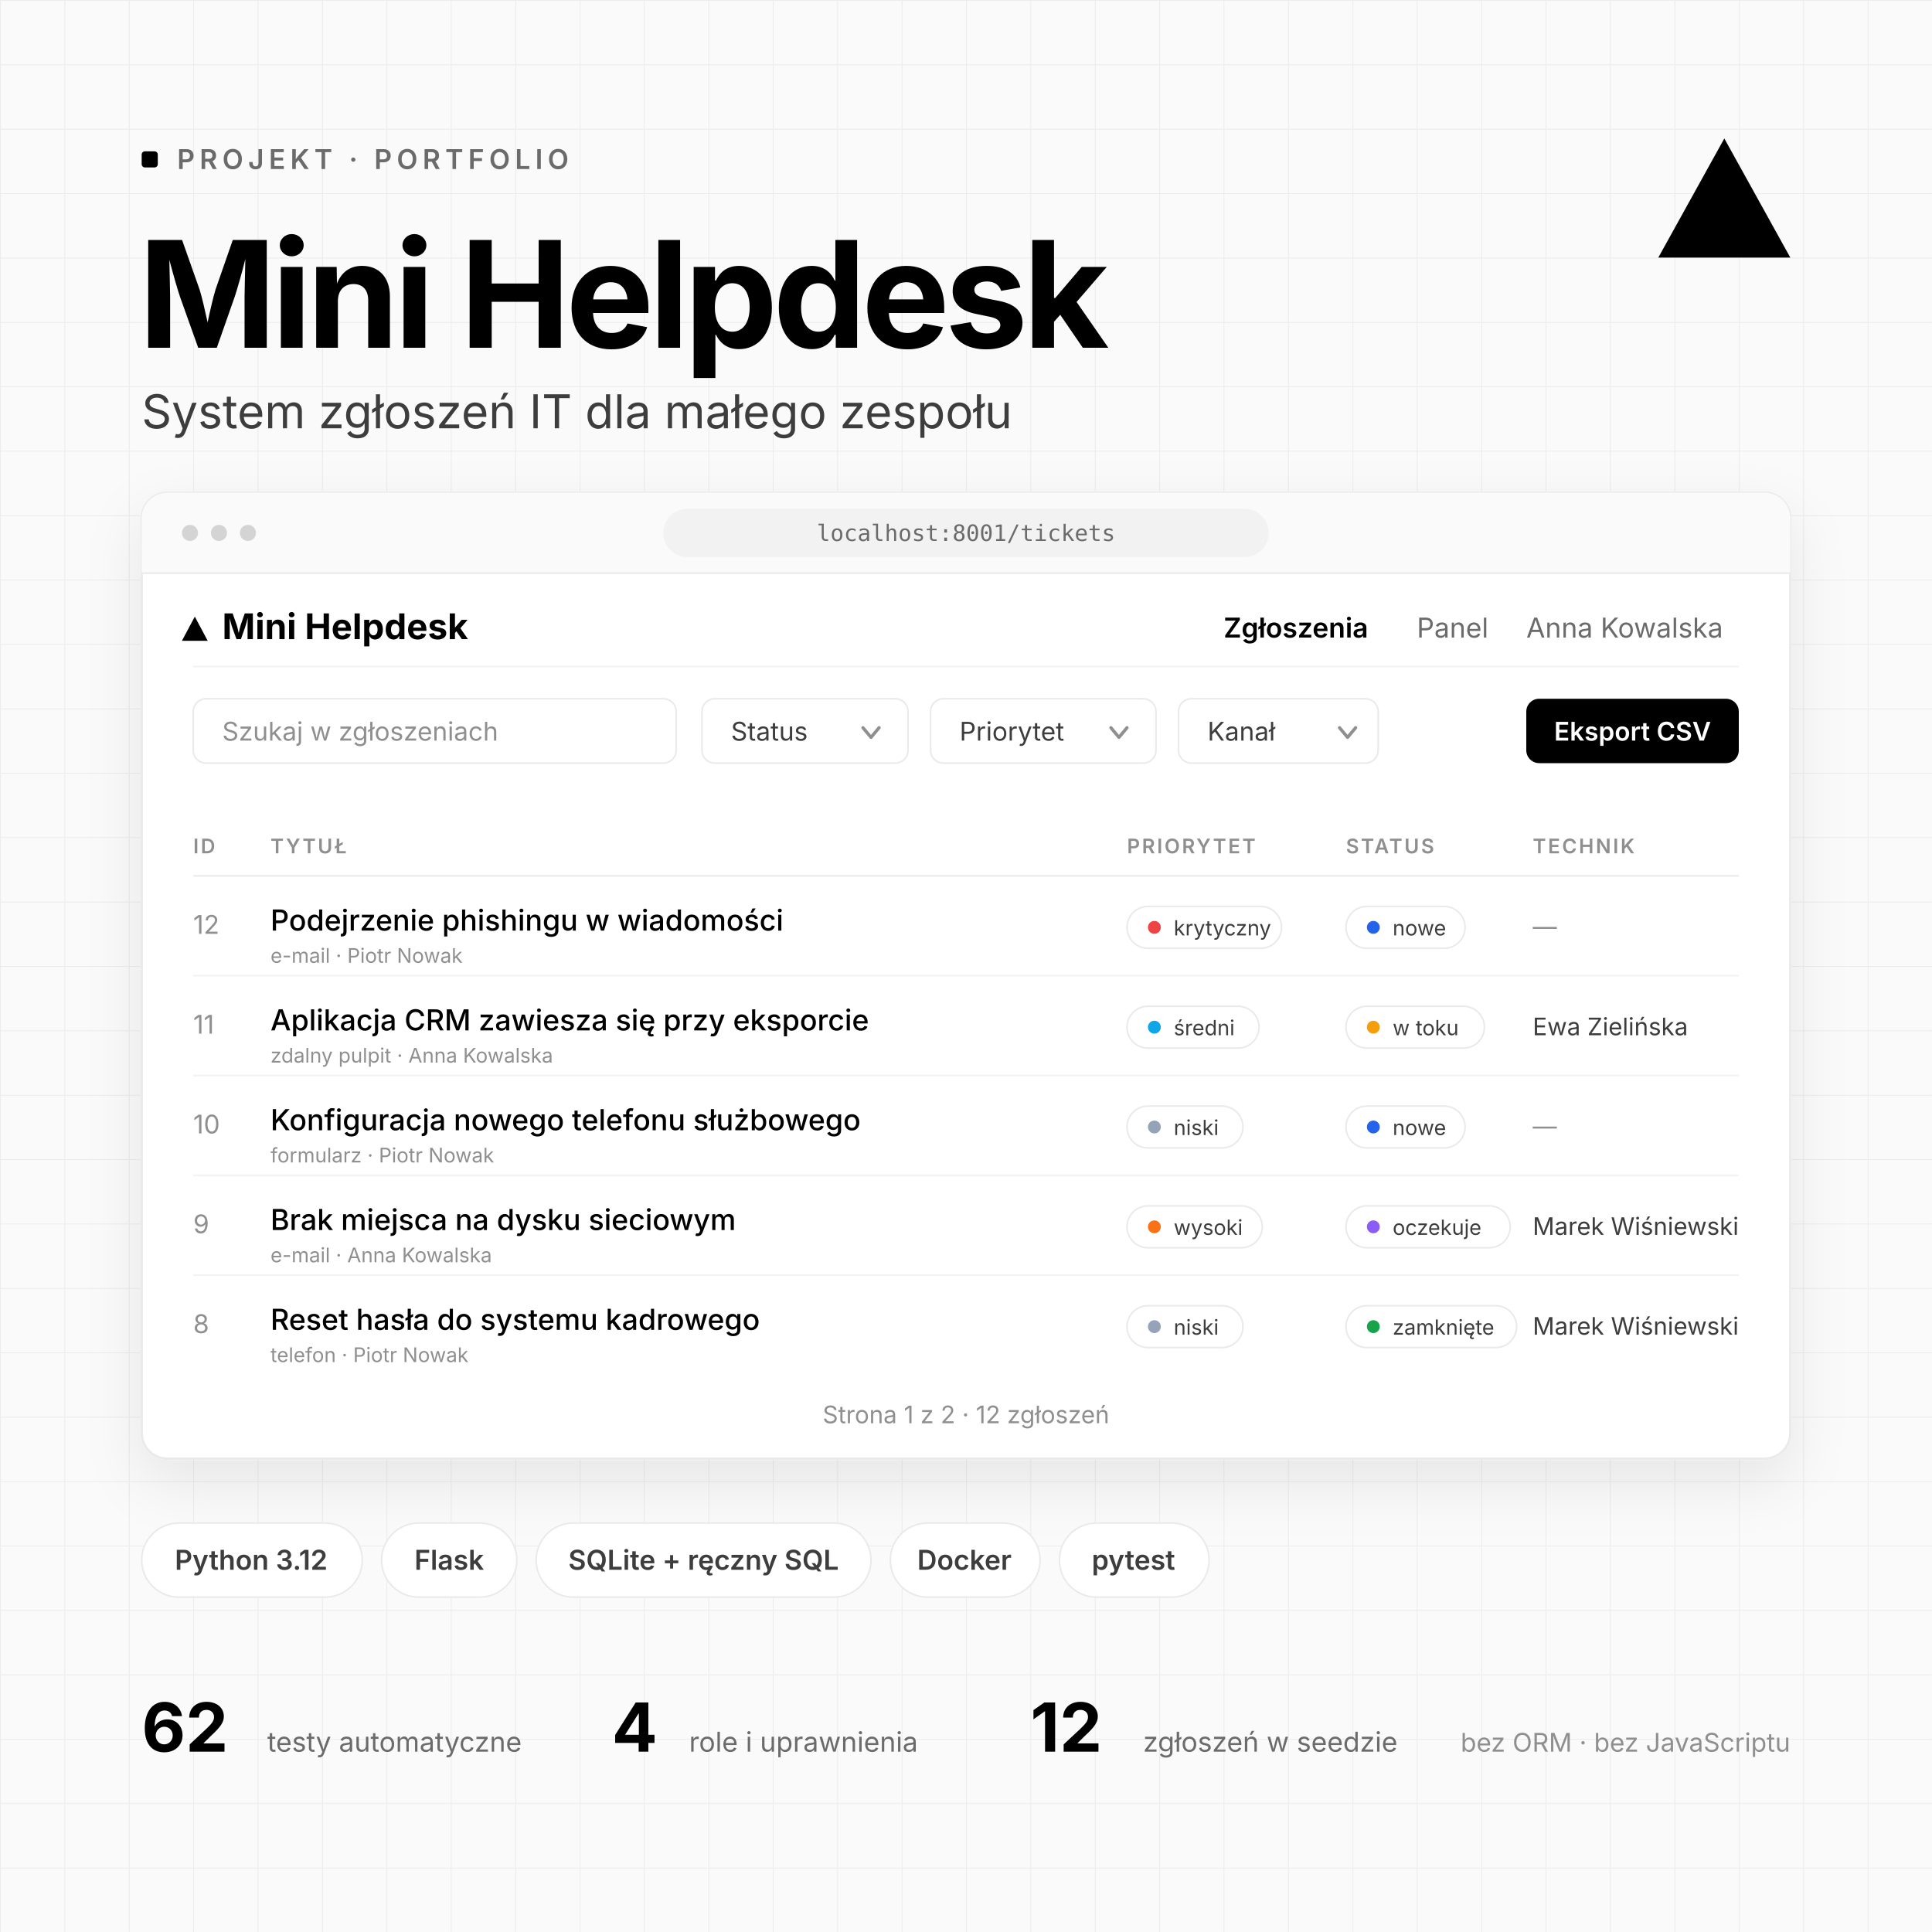
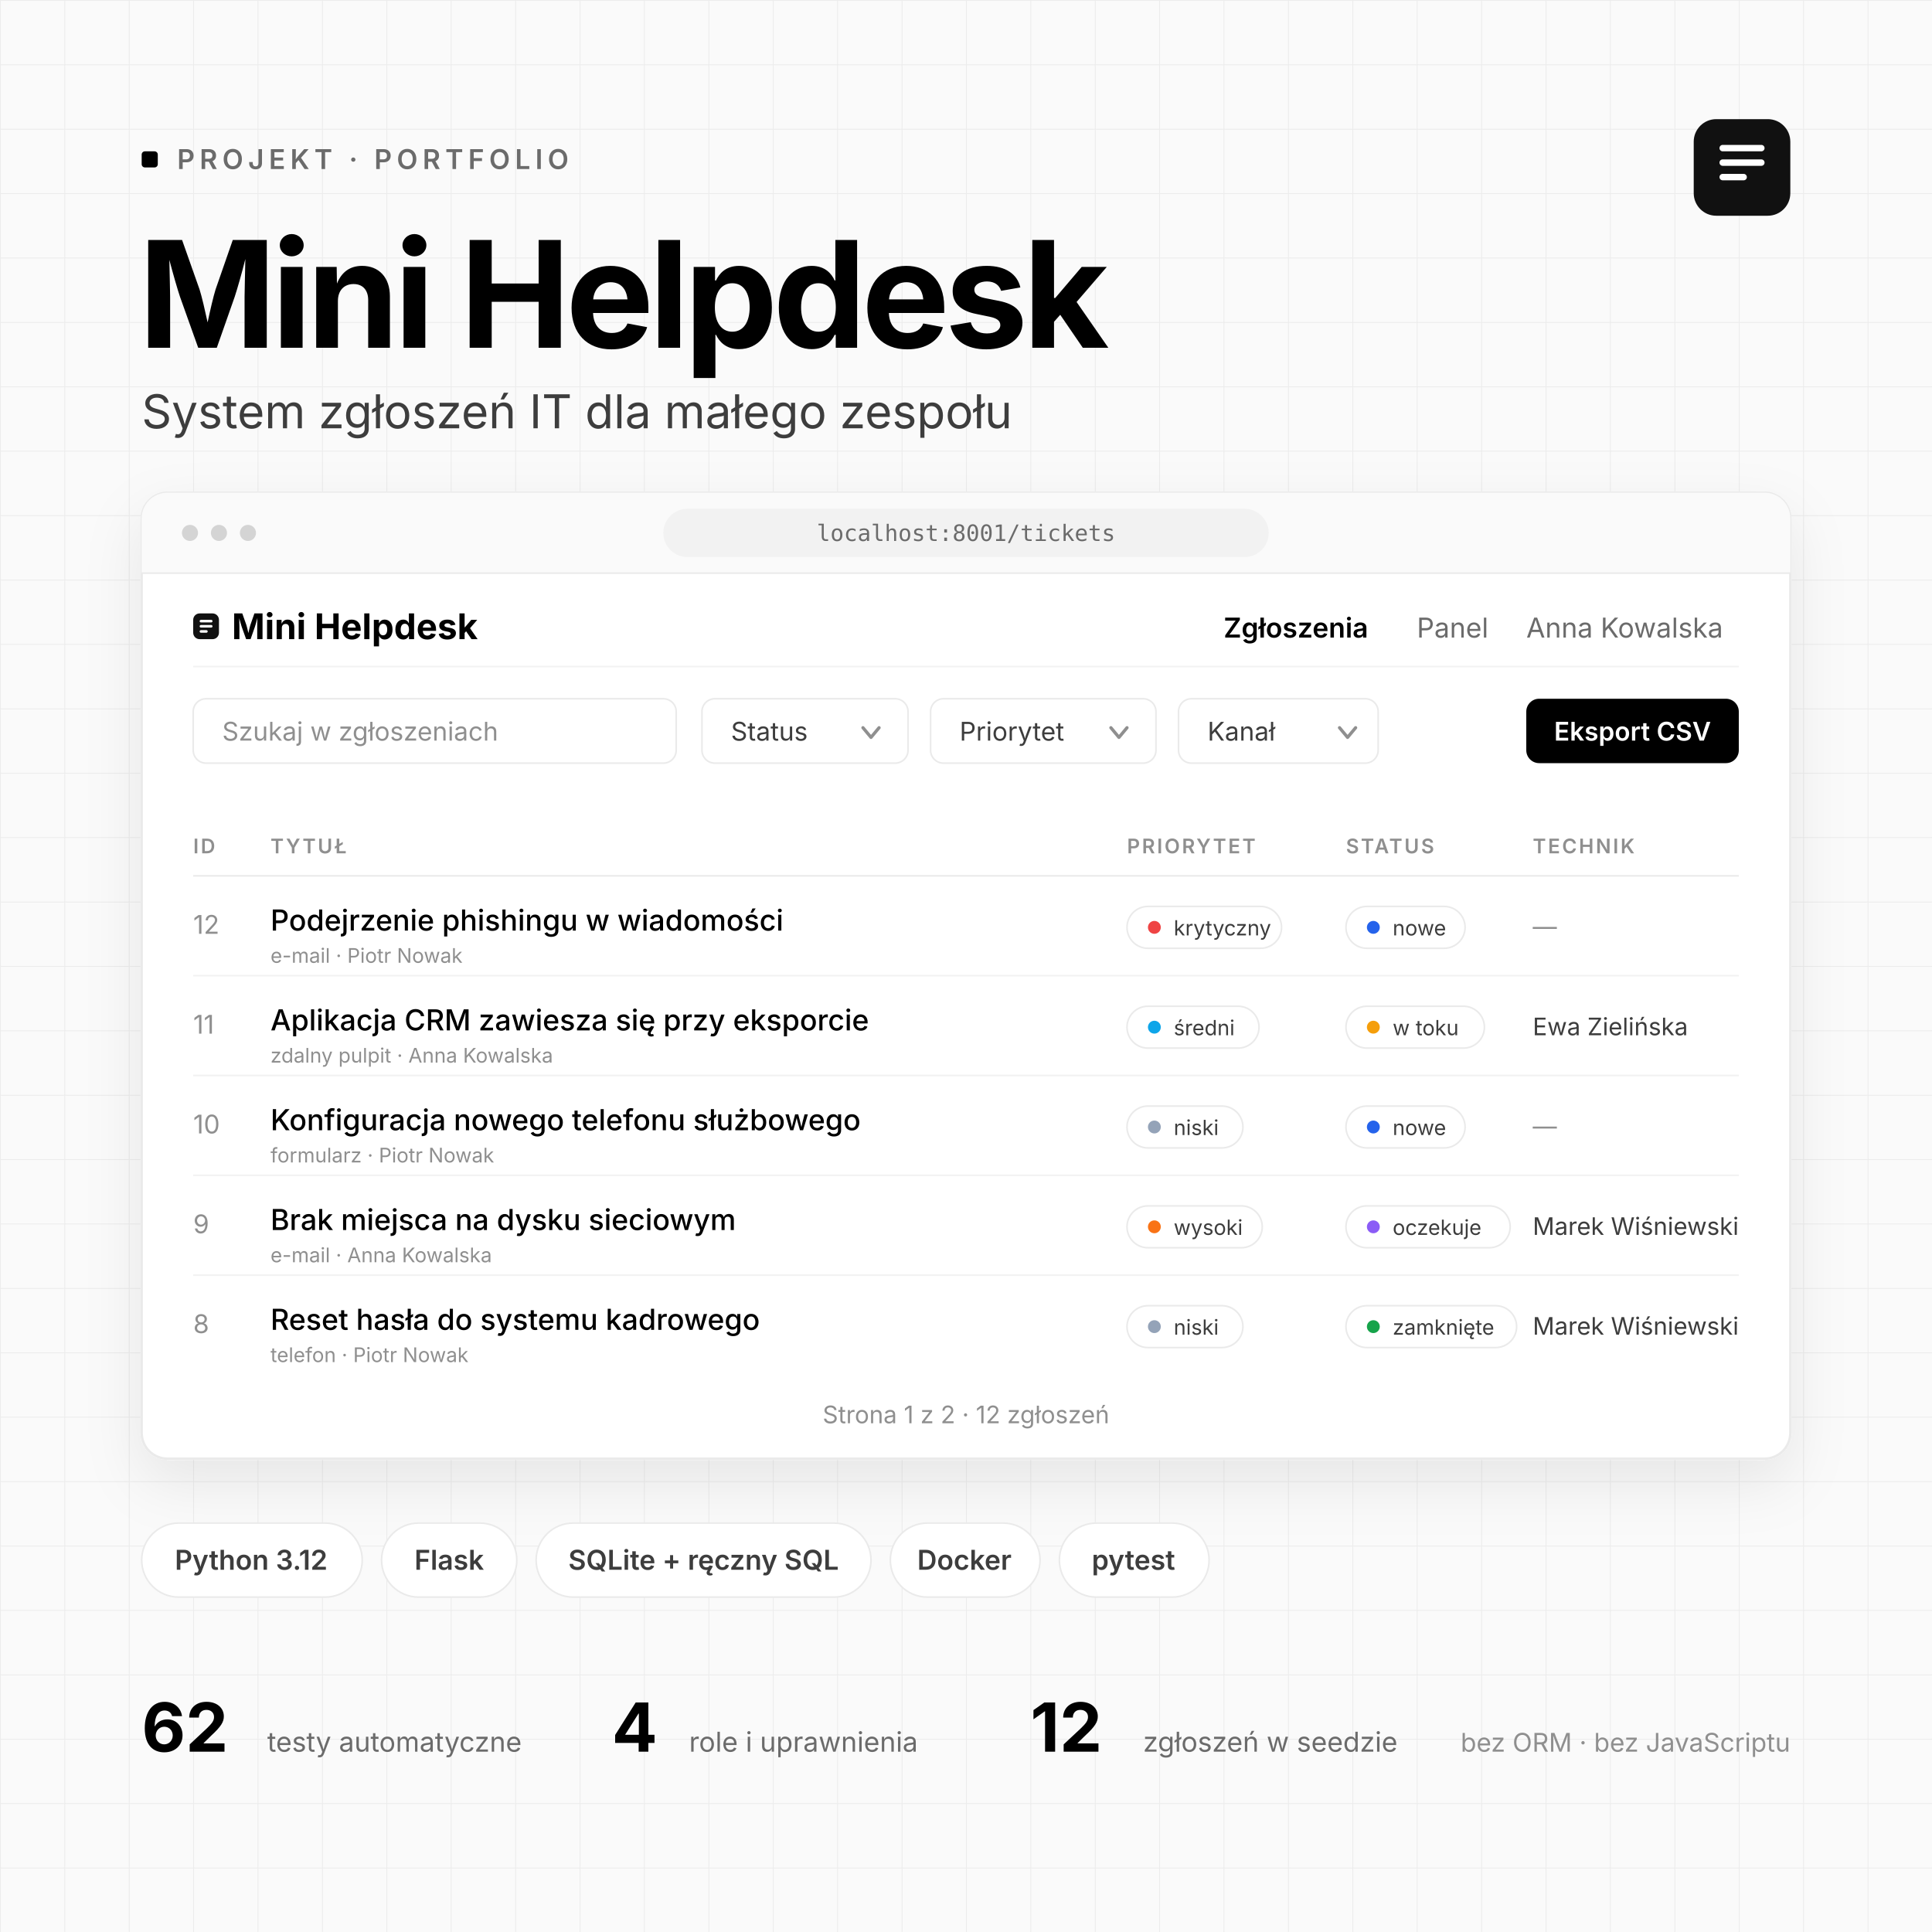
<svg xmlns="http://www.w3.org/2000/svg" width="1200" height="1200" viewBox="0 0 1200 1200" role="img" aria-label="Mini Helpdesk — kafel portfolio z podglądem interfejsu">
  <defs>
    <pattern id="grid" width="40" height="40" patternUnits="userSpaceOnUse">
      <path d="M40 0H0V40" fill="none" stroke="#ececec" stroke-width="1" />
    </pattern>
    <filter id="shadow" x="-20%" y="-20%" width="140%" height="140%">
      <feDropShadow dx="0" dy="14" stdDeviation="18" flood-color="#000000" flood-opacity="0.08" />
    </filter>
    <clipPath id="window">
      <rect x="88" y="306" width="1024" height="600" rx="16" />
    </clipPath>
  </defs>
  <rect width="1200" height="1200" fill="#fafafa" />
  <rect width="1200" height="1200" fill="url(#grid)" />
  <g font-family="Geist, Segoe UI, Inter, system-ui, -apple-system, Helvetica, Arial, sans-serif">
    <rect x="88" y="94" width="10" height="10" rx="2" fill="#000000" />
    <text x="110" y="105" font-size="17" font-weight="600" letter-spacing="3" fill="#6b6b6b">PROJEKT · PORTFOLIO</text>
-     <path d="M1071 86l41 74h-82z" fill="#000000" />
+     <rect x="1052" y="74" width="60" height="60" rx="14" fill="#111111" />
+     <rect x="1068" y="90" width="28" height="4" rx="2" fill="#ffffff" />
+     <rect x="1068" y="99" width="28" height="4" rx="2" fill="#ffffff" />
+     <rect x="1068" y="108" width="17" height="4" rx="2" fill="#ffffff" />
    <text x="86" y="216" font-size="92" font-weight="700" letter-spacing="-3" fill="#000000">Mini Helpdesk</text>
    <text x="88" y="266" font-size="29" fill="#3d3d3d">System zgłoszeń IT dla małego zespołu</text>
    <g filter="url(#shadow)">
      <rect x="88" y="306" width="1024" height="600" rx="16" fill="#ffffff" stroke="#eaeaea" stroke-width="1.5" />
    </g>
    <g clip-path="url(#window)">
      <rect x="88" y="306" width="1024" height="50" fill="#fafafa" />
      <line x1="88" y1="356" x2="1112" y2="356" stroke="#eaeaea" />
      <circle cx="118" cy="331" r="5" fill="#d4d4d4" />
      <circle cx="136" cy="331" r="5" fill="#d4d4d4" />
      <circle cx="154" cy="331" r="5" fill="#d4d4d4" />
      <rect x="412" y="316" width="376" height="30" rx="15" fill="#f2f2f2" />
      <text x="600" y="336" font-size="14" text-anchor="middle" fill="#6b6b6b" font-family="Geist Mono, Cascadia Mono, Consolas, monospace">localhost:8001/tickets</text>
-       <path d="M121 383l8 15h-16z" fill="#000000" />
-       <text x="138" y="397" font-size="22" font-weight="700" fill="#000000">Mini Helpdesk</text>
+       <rect x="120" y="381" width="16" height="16" rx="4" fill="#111111" />
+       <rect x="124" y="385" width="8" height="1.6" rx=".8" fill="#ffffff" />
+       <rect x="124" y="388.2" width="8" height="1.6" rx=".8" fill="#ffffff" />
+       <rect x="124" y="391.4" width="5" height="1.6" rx=".8" fill="#ffffff" />
+       <text x="144" y="397" font-size="22" font-weight="700" fill="#000000">Mini Helpdesk</text>
      <text x="760" y="396" font-size="17" font-weight="600" fill="#000000">Zgłoszenia</text>
      <text x="880" y="396" font-size="17" fill="#6b6b6b">Panel</text>
      <text x="948" y="396" font-size="17" fill="#6b6b6b">Anna Kowalska</text>
      <line x1="120" y1="414" x2="1080" y2="414" stroke="#f2f2f2" />
      <rect x="120" y="434" width="300" height="40" rx="8" fill="#ffffff" stroke="#eaeaea" />
      <text x="138" y="460" font-size="16" fill="#8f8f8f">Szukaj w zgłoszeniach</text>
      <rect x="436" y="434" width="128" height="40" rx="8" fill="#ffffff" stroke="#eaeaea" />
      <text x="454" y="460" font-size="16" fill="#3d3d3d">Status</text>
      <path d="M536 452l5 6 5-6" fill="none" stroke="#8f8f8f" stroke-width="2" stroke-linecap="round" stroke-linejoin="round" />
      <rect x="578" y="434" width="140" height="40" rx="8" fill="#ffffff" stroke="#eaeaea" />
      <text x="596" y="460" font-size="16" fill="#3d3d3d">Priorytet</text>
      <path d="M690 452l5 6 5-6" fill="none" stroke="#8f8f8f" stroke-width="2" stroke-linecap="round" stroke-linejoin="round" />
      <rect x="732" y="434" width="124" height="40" rx="8" fill="#ffffff" stroke="#eaeaea" />
      <text x="750" y="460" font-size="16" fill="#3d3d3d">Kanał</text>
      <path d="M832 452l5 6 5-6" fill="none" stroke="#8f8f8f" stroke-width="2" stroke-linecap="round" stroke-linejoin="round" />
      <rect x="948" y="434" width="132" height="40" rx="8" fill="#000000" />
      <text x="1014" y="460" font-size="16" font-weight="600" text-anchor="middle" fill="#ffffff">Eksport CSV</text>
      <text x="120" y="530" font-size="12.5" font-weight="600" letter-spacing="1.2" fill="#8f8f8f">ID</text>
      <text x="168" y="530" font-size="12.5" font-weight="600" letter-spacing="1.2" fill="#8f8f8f">TYTUŁ</text>
      <text x="700" y="530" font-size="12.5" font-weight="600" letter-spacing="1.2" fill="#8f8f8f">PRIORYTET</text>
      <text x="836" y="530" font-size="12.5" font-weight="600" letter-spacing="1.2" fill="#8f8f8f">STATUS</text>
      <text x="952" y="530" font-size="12.5" font-weight="600" letter-spacing="1.2" fill="#8f8f8f">TECHNIK</text>
      <line x1="120" y1="544" x2="1080" y2="544" stroke="#eaeaea" />
      <g>
        <text x="120" y="580" font-size="16" fill="#8f8f8f">12</text>
        <text x="168" y="578" font-size="18" font-weight="500" fill="#000000">Podejrzenie phishingu w wiadomości</text>
        <text x="168" y="598" font-size="12.5" fill="#8f8f8f">e-mail · Piotr Nowak</text>
        <rect x="700" y="563" width="96" height="26" rx="13" fill="#ffffff" stroke="#eaeaea" />
        <circle cx="717" cy="576" r="4" fill="#ef4444" />
        <text x="729" y="581" font-size="13" fill="#3d3d3d">krytyczny</text>
        <rect x="836" y="563" width="74" height="26" rx="13" fill="#ffffff" stroke="#eaeaea" />
        <circle cx="853" cy="576" r="4" fill="#2563eb" />
        <text x="865" y="581" font-size="13" fill="#3d3d3d">nowe</text>
        <text x="952" y="581" font-size="15" fill="#8f8f8f">—</text>
      </g>
      <line x1="120" y1="606" x2="1080" y2="606" stroke="#f2f2f2" />
      <g>
        <text x="120" y="642" font-size="16" fill="#8f8f8f">11</text>
        <text x="168" y="640" font-size="18" font-weight="500" fill="#000000">Aplikacja CRM zawiesza się przy eksporcie</text>
        <text x="168" y="660" font-size="12.5" fill="#8f8f8f">zdalny pulpit · Anna Kowalska</text>
        <rect x="700" y="625" width="82" height="26" rx="13" fill="#ffffff" stroke="#eaeaea" />
        <circle cx="717" cy="638" r="4" fill="#0ea5e9" />
        <text x="729" y="643" font-size="13" fill="#3d3d3d">średni</text>
        <rect x="836" y="625" width="86" height="26" rx="13" fill="#ffffff" stroke="#eaeaea" />
        <circle cx="853" cy="638" r="4" fill="#f59e0b" />
        <text x="865" y="643" font-size="13" fill="#3d3d3d">w toku</text>
        <text x="952" y="643" font-size="15" fill="#3d3d3d">Ewa Zielińska</text>
      </g>
      <line x1="120" y1="668" x2="1080" y2="668" stroke="#f2f2f2" />
      <g>
        <text x="120" y="704" font-size="16" fill="#8f8f8f">10</text>
        <text x="168" y="702" font-size="18" font-weight="500" fill="#000000">Konfiguracja nowego telefonu służbowego</text>
        <text x="168" y="722" font-size="12.5" fill="#8f8f8f">formularz · Piotr Nowak</text>
        <rect x="700" y="687" width="72" height="26" rx="13" fill="#ffffff" stroke="#eaeaea" />
        <circle cx="717" cy="700" r="4" fill="#94a3b8" />
        <text x="729" y="705" font-size="13" fill="#3d3d3d">niski</text>
        <rect x="836" y="687" width="74" height="26" rx="13" fill="#ffffff" stroke="#eaeaea" />
        <circle cx="853" cy="700" r="4" fill="#2563eb" />
        <text x="865" y="705" font-size="13" fill="#3d3d3d">nowe</text>
        <text x="952" y="705" font-size="15" fill="#8f8f8f">—</text>
      </g>
      <line x1="120" y1="730" x2="1080" y2="730" stroke="#f2f2f2" />
      <g>
        <text x="120" y="766" font-size="16" fill="#8f8f8f">9</text>
        <text x="168" y="764" font-size="18" font-weight="500" fill="#000000">Brak miejsca na dysku sieciowym</text>
        <text x="168" y="784" font-size="12.5" fill="#8f8f8f">e-mail · Anna Kowalska</text>
        <rect x="700" y="749" width="84" height="26" rx="13" fill="#ffffff" stroke="#eaeaea" />
        <circle cx="717" cy="762" r="4" fill="#f97316" />
        <text x="729" y="767" font-size="13" fill="#3d3d3d">wysoki</text>
        <rect x="836" y="749" width="102" height="26" rx="13" fill="#ffffff" stroke="#eaeaea" />
        <circle cx="853" cy="762" r="4" fill="#8b5cf6" />
        <text x="865" y="767" font-size="13" fill="#3d3d3d">oczekuje</text>
        <text x="952" y="767" font-size="15" fill="#3d3d3d">Marek Wiśniewski</text>
      </g>
      <line x1="120" y1="792" x2="1080" y2="792" stroke="#f2f2f2" />
      <g>
        <text x="120" y="828" font-size="16" fill="#8f8f8f">8</text>
        <text x="168" y="826" font-size="18" font-weight="500" fill="#000000">Reset hasła do systemu kadrowego</text>
        <text x="168" y="846" font-size="12.5" fill="#8f8f8f">telefon · Piotr Nowak</text>
        <rect x="700" y="811" width="72" height="26" rx="13" fill="#ffffff" stroke="#eaeaea" />
        <circle cx="717" cy="824" r="4" fill="#94a3b8" />
        <text x="729" y="829" font-size="13" fill="#3d3d3d">niski</text>
        <rect x="836" y="811" width="106" height="26" rx="13" fill="#ffffff" stroke="#eaeaea" />
        <circle cx="853" cy="824" r="4" fill="#16a34a" />
        <text x="865" y="829" font-size="13" fill="#3d3d3d">zamknięte</text>
        <text x="952" y="829" font-size="15" fill="#3d3d3d">Marek Wiśniewski</text>
      </g>
      <text x="600" y="884" font-size="15" text-anchor="middle" fill="#8f8f8f">Strona 1 z 2 · 12 zgłoszeń</text>
    </g>
    <g font-size="17" font-weight="600" fill="#3d3d3d">
      <rect x="88" y="946" width="137" height="46" rx="23" fill="#ffffff" stroke="#eaeaea" />
      <text x="156" y="975" text-anchor="middle">Python 3.12</text>
      <rect x="237" y="946" width="84" height="46" rx="23" fill="#ffffff" stroke="#eaeaea" />
      <text x="279" y="975" text-anchor="middle">Flask</text>
      <rect x="333" y="946" width="208" height="46" rx="23" fill="#ffffff" stroke="#eaeaea" />
      <text x="437" y="975" text-anchor="middle">SQLite + ręczny SQL</text>
      <rect x="553" y="946" width="93" height="46" rx="23" fill="#ffffff" stroke="#eaeaea" />
      <text x="599" y="975" text-anchor="middle">Docker</text>
      <rect x="658" y="946" width="93" height="46" rx="23" fill="#ffffff" stroke="#eaeaea" />
      <text x="704" y="975" text-anchor="middle">pytest</text>
    </g>
    <g>
      <text x="88" y="1088" font-size="42" font-weight="700" fill="#000000">62</text>
      <text x="166" y="1088" font-size="17" fill="#6b6b6b">testy automatyczne</text>
      <text x="380" y="1088" font-size="42" font-weight="700" fill="#000000">4</text>
      <text x="428" y="1088" font-size="17" fill="#6b6b6b">role i uprawnienia</text>
      <text x="640" y="1088" font-size="42" font-weight="700" fill="#000000">12</text>
      <text x="710" y="1088" font-size="17" fill="#6b6b6b">zgłoszeń w seedzie</text>
      <text x="1112" y="1088" font-size="16" text-anchor="end" fill="#8f8f8f">bez ORM · bez JavaScriptu</text>
    </g>
  </g>
</svg>
